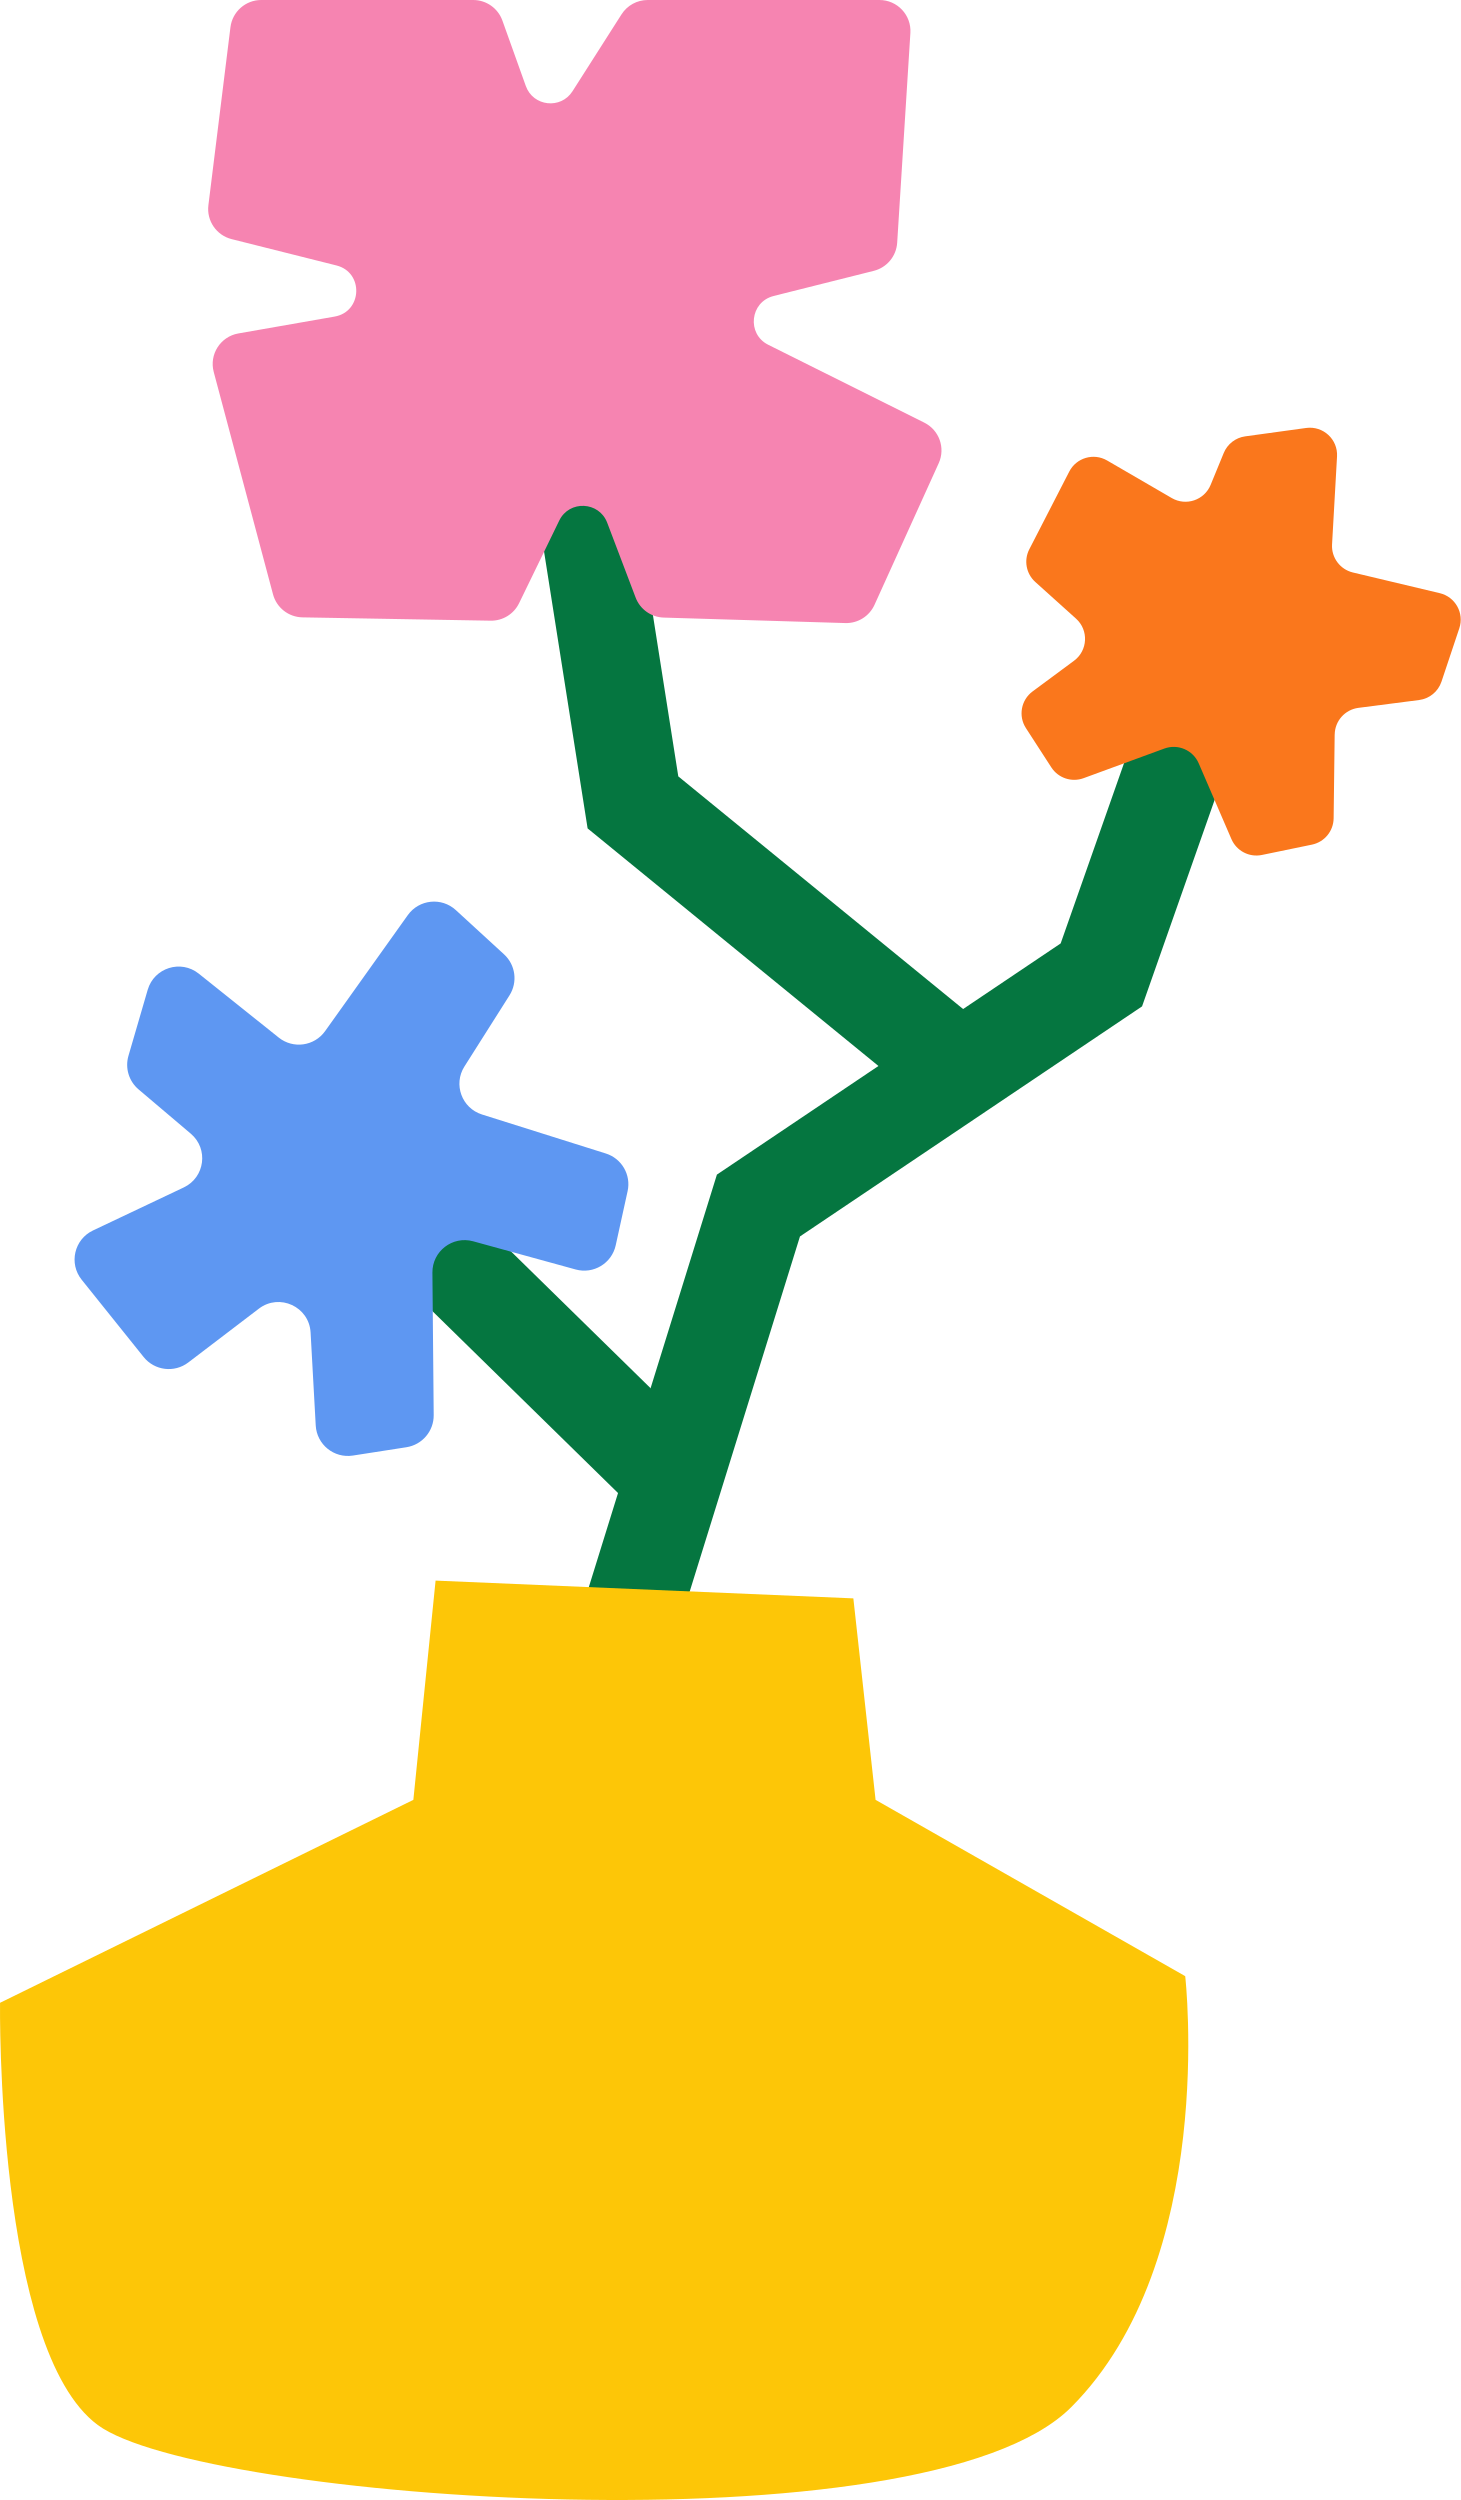
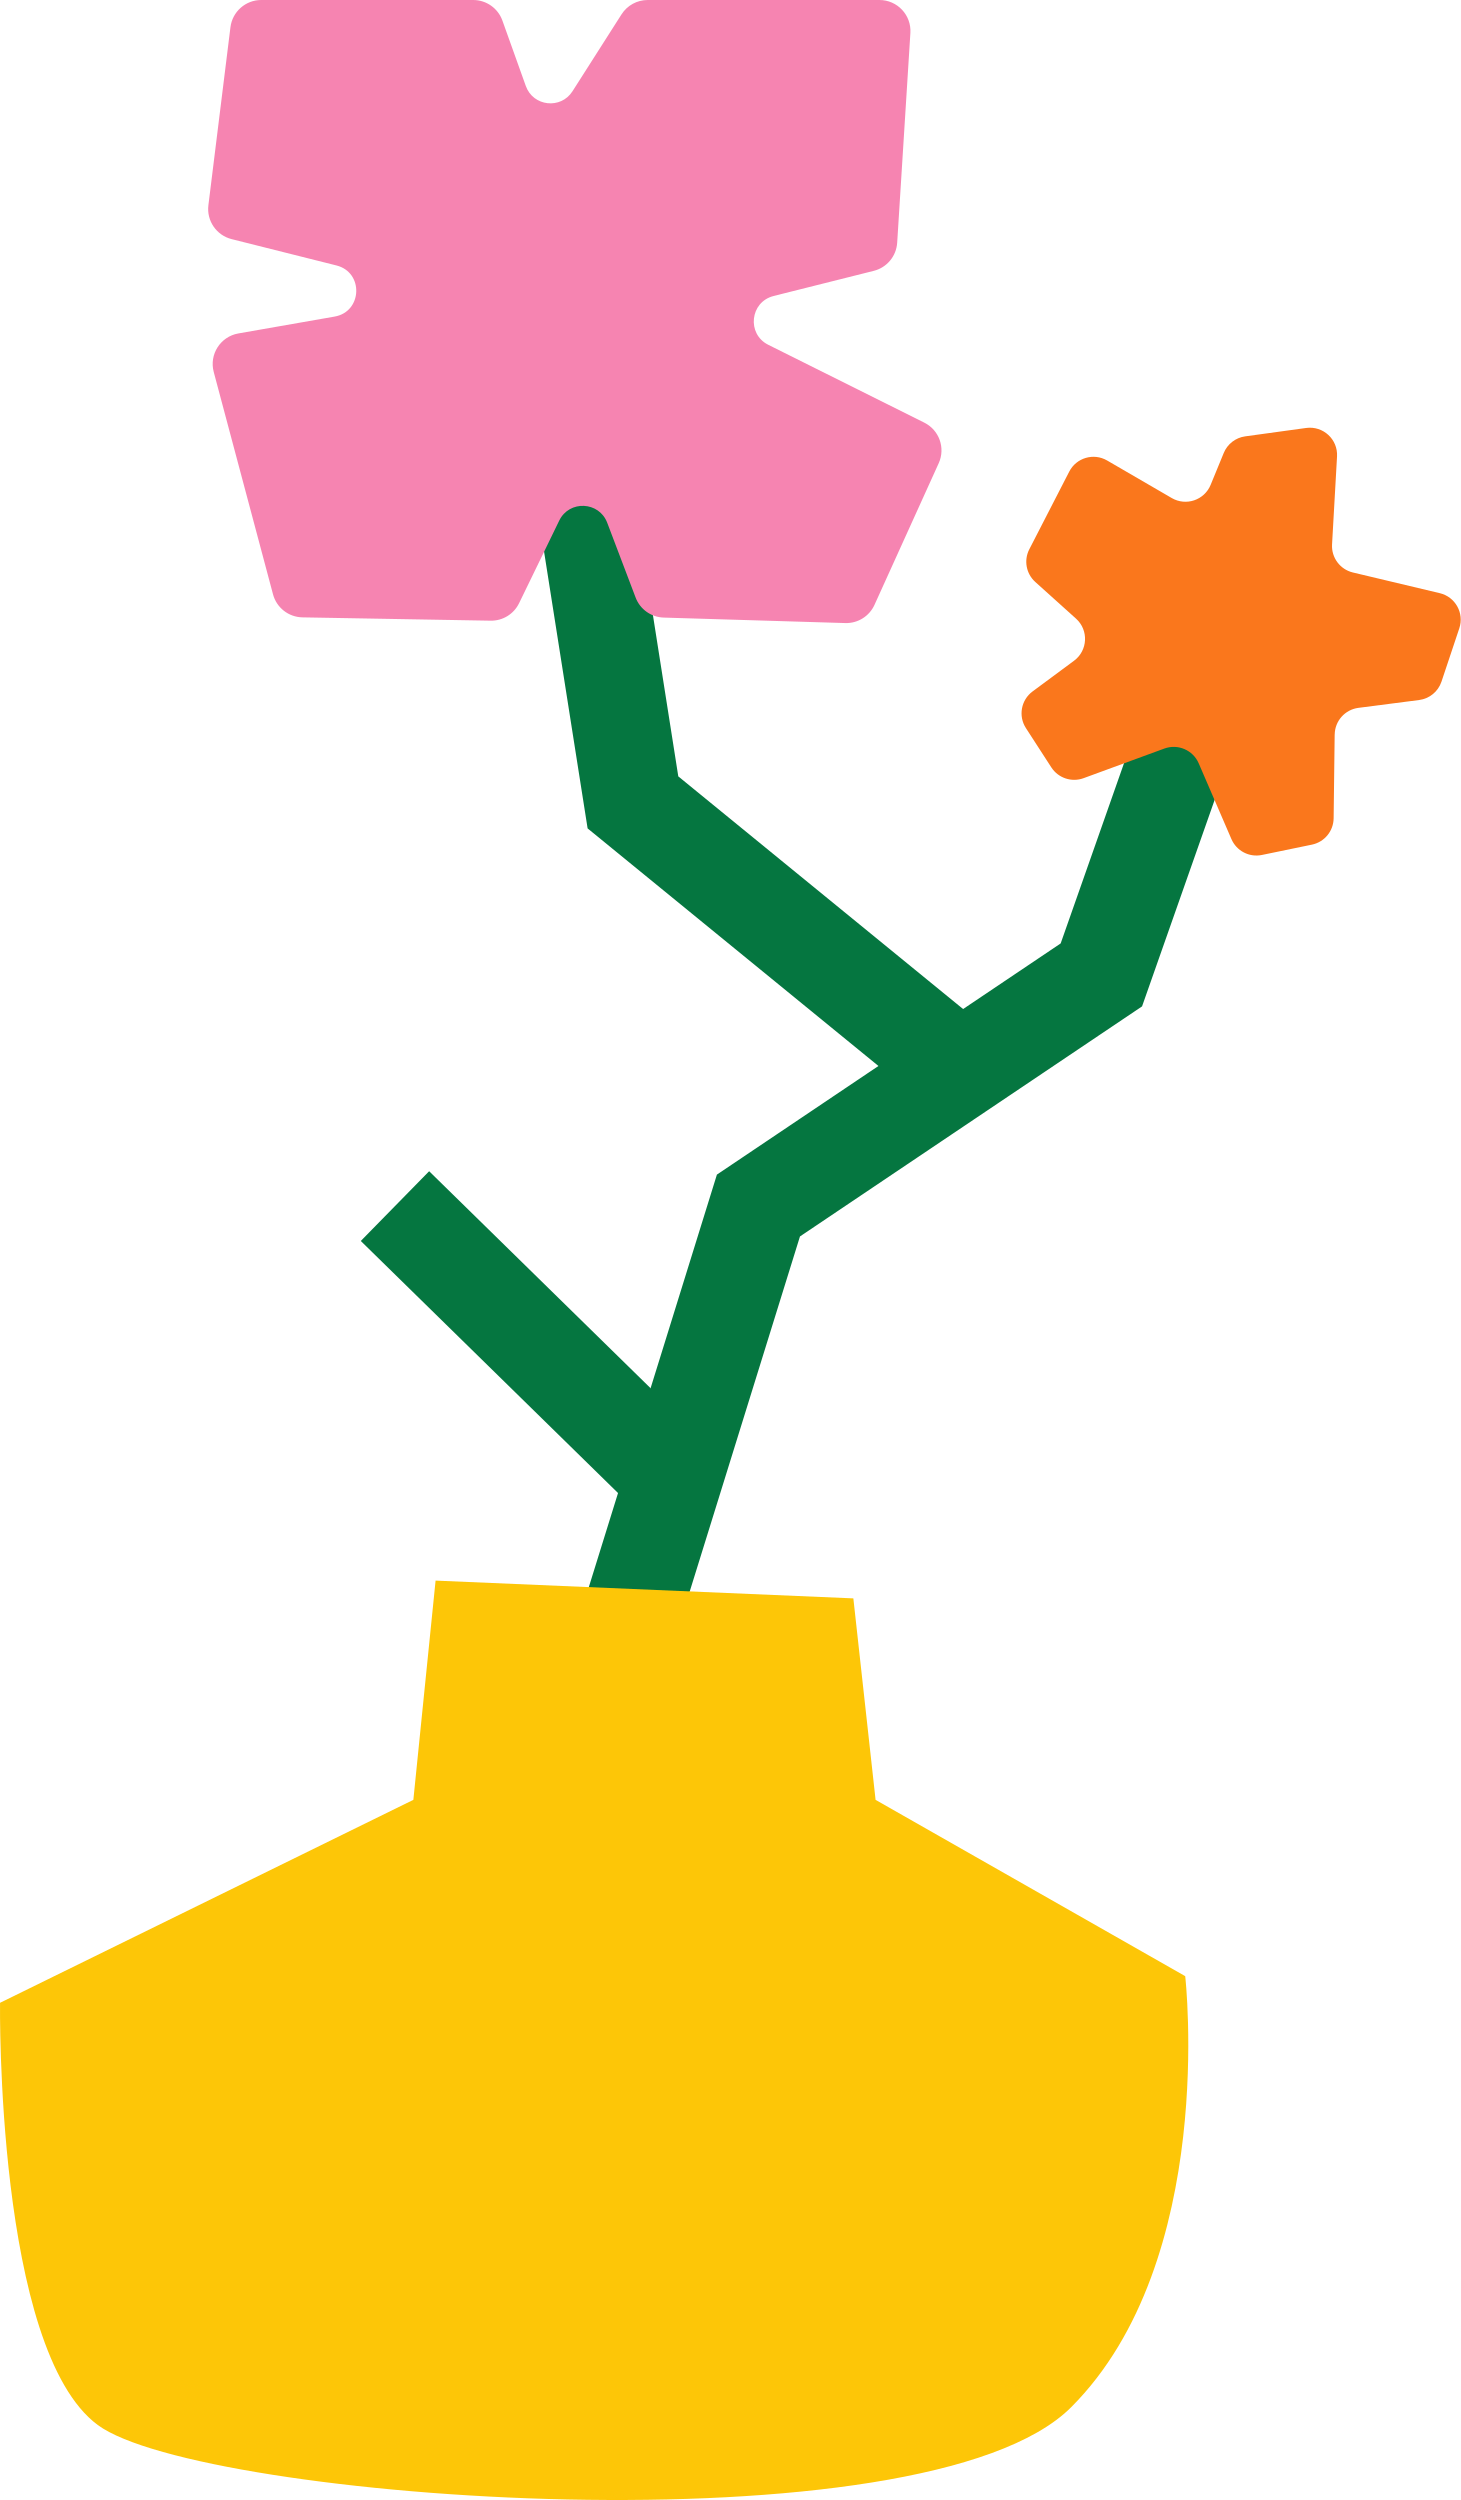
<svg xmlns="http://www.w3.org/2000/svg" id="Layer_2" data-name="Layer 2" viewBox="0 0 914.78 1565.65">
  <defs>
    <style>
      .cls-1 {
-         fill: #5e97f2;
+         display: none;
      }

      .cls-2 {
        fill: none;
        stroke: #057640;
        stroke-miterlimit: 10;
        stroke-width: 61.16px;
      }

      .cls-3 {
        fill: #fa771c;
      }

      .cls-4 {
        fill: #f684b1;
      }

      .cls-5 {
        fill: #fdc607;
      }
+ 
+       #spin-0:target ~ .cls-1 {
+         animation-name: blue-flower-even;
+       }
+ 
+       #spin-1:target ~ .cls-1 {
+         animation-name: blue-flower-odd;
+       }
+ 
+       @keyframes blue-flower-even {
+         from {
+           transform: rotate(0deg);
+         }
+ 
+         to {
+           transform: rotate(180deg);
+         }
+       }
+ 
+       @keyframes blue-flower-odd {
+         from {
+           transform: rotate(180deg);
+         }
+ 
+         to {
+           transform: rotate(360deg);
+         }
+       }
+ 
+       @media (prefers-reduced-motion: reduce) {
+         .cls-1 {
+           animation: none;
+         }
+       }
    </style>
  </defs>
  <g id="Layer_1-2" data-name="Layer 1">
    <g>
      <polyline class="cls-2" points="344.42 1175.42 474.98 754.97 689.74 610.54 763.16 401.67" />
      <polyline class="cls-2" points="602.39 670.78 396.39 502.51 348.04 195.1" />
      <path class="cls-4" d="M484.46,185.37l62.75-15.75c8.2-2.06,14.13-9.18,14.66-17.62l8.27-131.36c.7-11.19-8.18-20.64-19.39-20.64h-145.13c-6.64,0-12.81,3.39-16.38,8.98l-30.71,48.17c-7.32,11.48-24.64,9.54-29.23-3.28l-14.67-40.99c-2.76-7.72-10.08-12.88-18.29-12.88h-132.74c-9.8,0-18.07,7.31-19.28,17.04l-13.81,111.48c-1.21,9.73,5.03,18.84,14.54,21.23l65.68,16.5c17.14,4.31,16.25,28.96-1.17,32.01l-60.29,10.56c-11.23,1.97-18.35,13.13-15.42,24.14l37.13,139.25c2.23,8.38,9.75,14.26,18.43,14.42l117.85,2.08c7.56.13,14.51-4.13,17.81-10.93l25.16-51.77c6.27-12.91,24.94-12.07,30.04,1.35l17.8,46.89c2.79,7.34,9.72,12.28,17.57,12.52l113.74,3.43c7.83.24,15.04-4.26,18.28-11.4l40.22-88.71c4.31-9.51.33-20.74-9.02-25.4l-97.73-48.76c-13.6-6.79-11.42-26.84,3.32-30.54Z" />
      <path class="cls-5" d="M258.87,1127.18l13.92-137.31,261.63,11.13,13.92,126.18,193.91,110.41s20.4,178.13-71.45,269.98c-91.85,91.85-545.53,58.45-609.55,11.13C-2.77,1471.39.02,1254.28.02,1254.28l258.85-127.11Z" />
      <line class="cls-2" x1="247.35" y1="755.33" x2="426.68" y2="931.05" />
+       <g id="spin-0" />
+       <g id="spin-1" />
      <path class="cls-1" d="M301.78,697.94l77.63,24.45c9.97,3.14,15.89,13.37,13.64,23.57l-7.46,33.95c-2.48,11.28-13.91,18.18-25.05,15.12l-64.22-17.66c-12.92-3.55-25.64,6.24-25.52,19.64l.81,89.21c.09,10.01-7.18,18.58-17.07,20.12l-33.57,5.22c-11.79,1.83-22.58-6.91-23.24-18.82l-3.22-58.26c-.89-16.16-19.5-24.74-32.37-14.93l-44.22,33.71c-8.71,6.64-21.12,5.12-27.97-3.42l-38.81-48.4c-8.15-10.16-4.67-25.27,7.1-30.85l56.87-26.96c13.24-6.28,15.58-24.14,4.41-33.62l-32.75-27.77c-6.07-5.15-8.55-13.39-6.32-21.03l12.05-41.35c4.02-13.79,20.75-19.08,31.97-10.11l50.1,40.05c9.04,7.23,22.31,5.38,29.03-4.05l51.79-72.65c7.04-9.87,21.13-11.35,30.07-3.15l30.22,27.73c7.19,6.6,8.63,17.41,3.4,25.66l-28.23,44.57c-7.09,11.19-1.65,26.06,10.98,30.04Z" />
      <path class="cls-3" d="M835.85,460.02l-.65,52.46c-.1,8.01-5.75,14.86-13.59,16.48l-31.32,6.47c-7.92,1.64-15.89-2.51-19.1-9.94l-20.49-47.45c-3.58-8.3-13.03-12.36-21.52-9.25l-50.58,18.55c-7.48,2.74-15.85-.06-20.18-6.74l-15.93-24.62c-4.89-7.55-3.06-17.6,4.17-22.96l25.96-19.22c8.66-6.41,9.27-19.15,1.26-26.36l-25.52-22.98c-5.75-5.18-7.29-13.58-3.75-20.46l25.02-48.67c4.46-8.68,15.29-11.85,23.72-6.94l40.49,23.53c8.94,5.19,20.4,1.3,24.33-8.26l8.21-19.98c2.31-5.62,7.43-9.58,13.45-10.41l38.16-5.25c10.63-1.46,19.95,7.14,19.34,17.85l-3.12,55.12c-.47,8.24,5.04,15.63,13.07,17.54l54.41,12.95c9.74,2.32,15.39,12.49,12.22,21.98l-11.17,33.43c-2.07,6.2-7.5,10.67-13.98,11.5l-38.03,4.91c-8.42,1.09-14.76,8.21-14.86,16.7Z" />
    </g>
  </g>
</svg>
